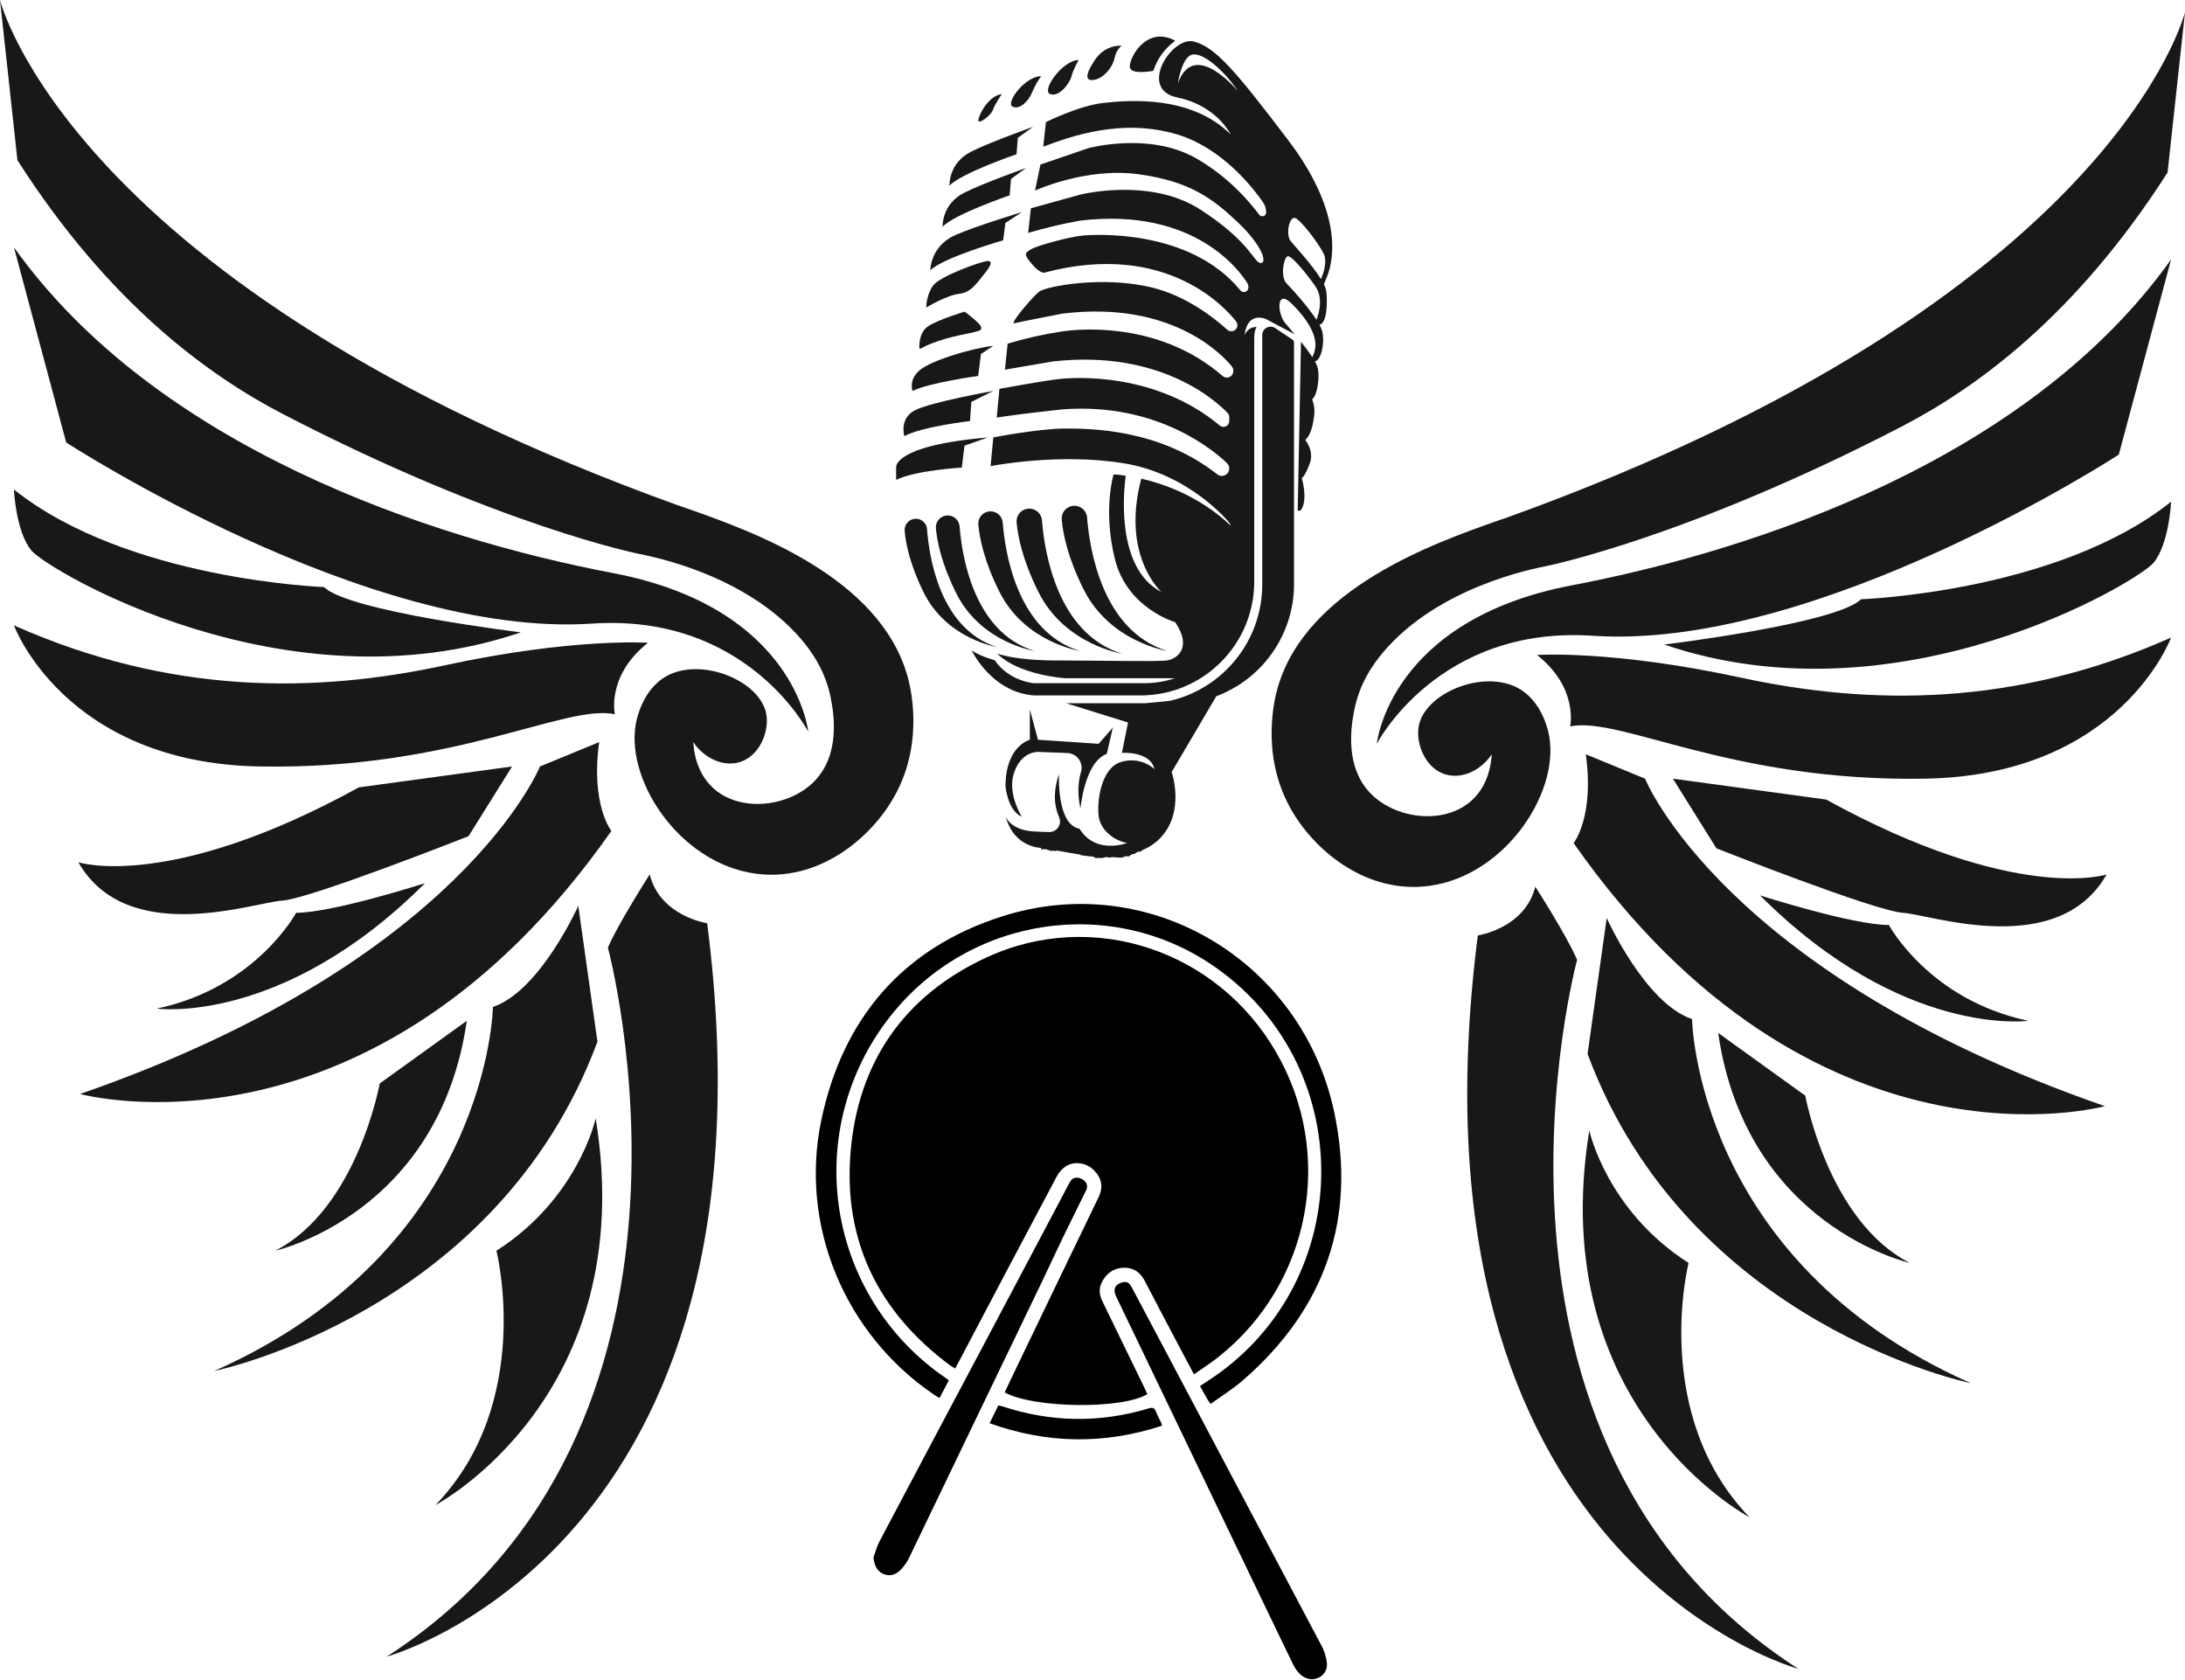
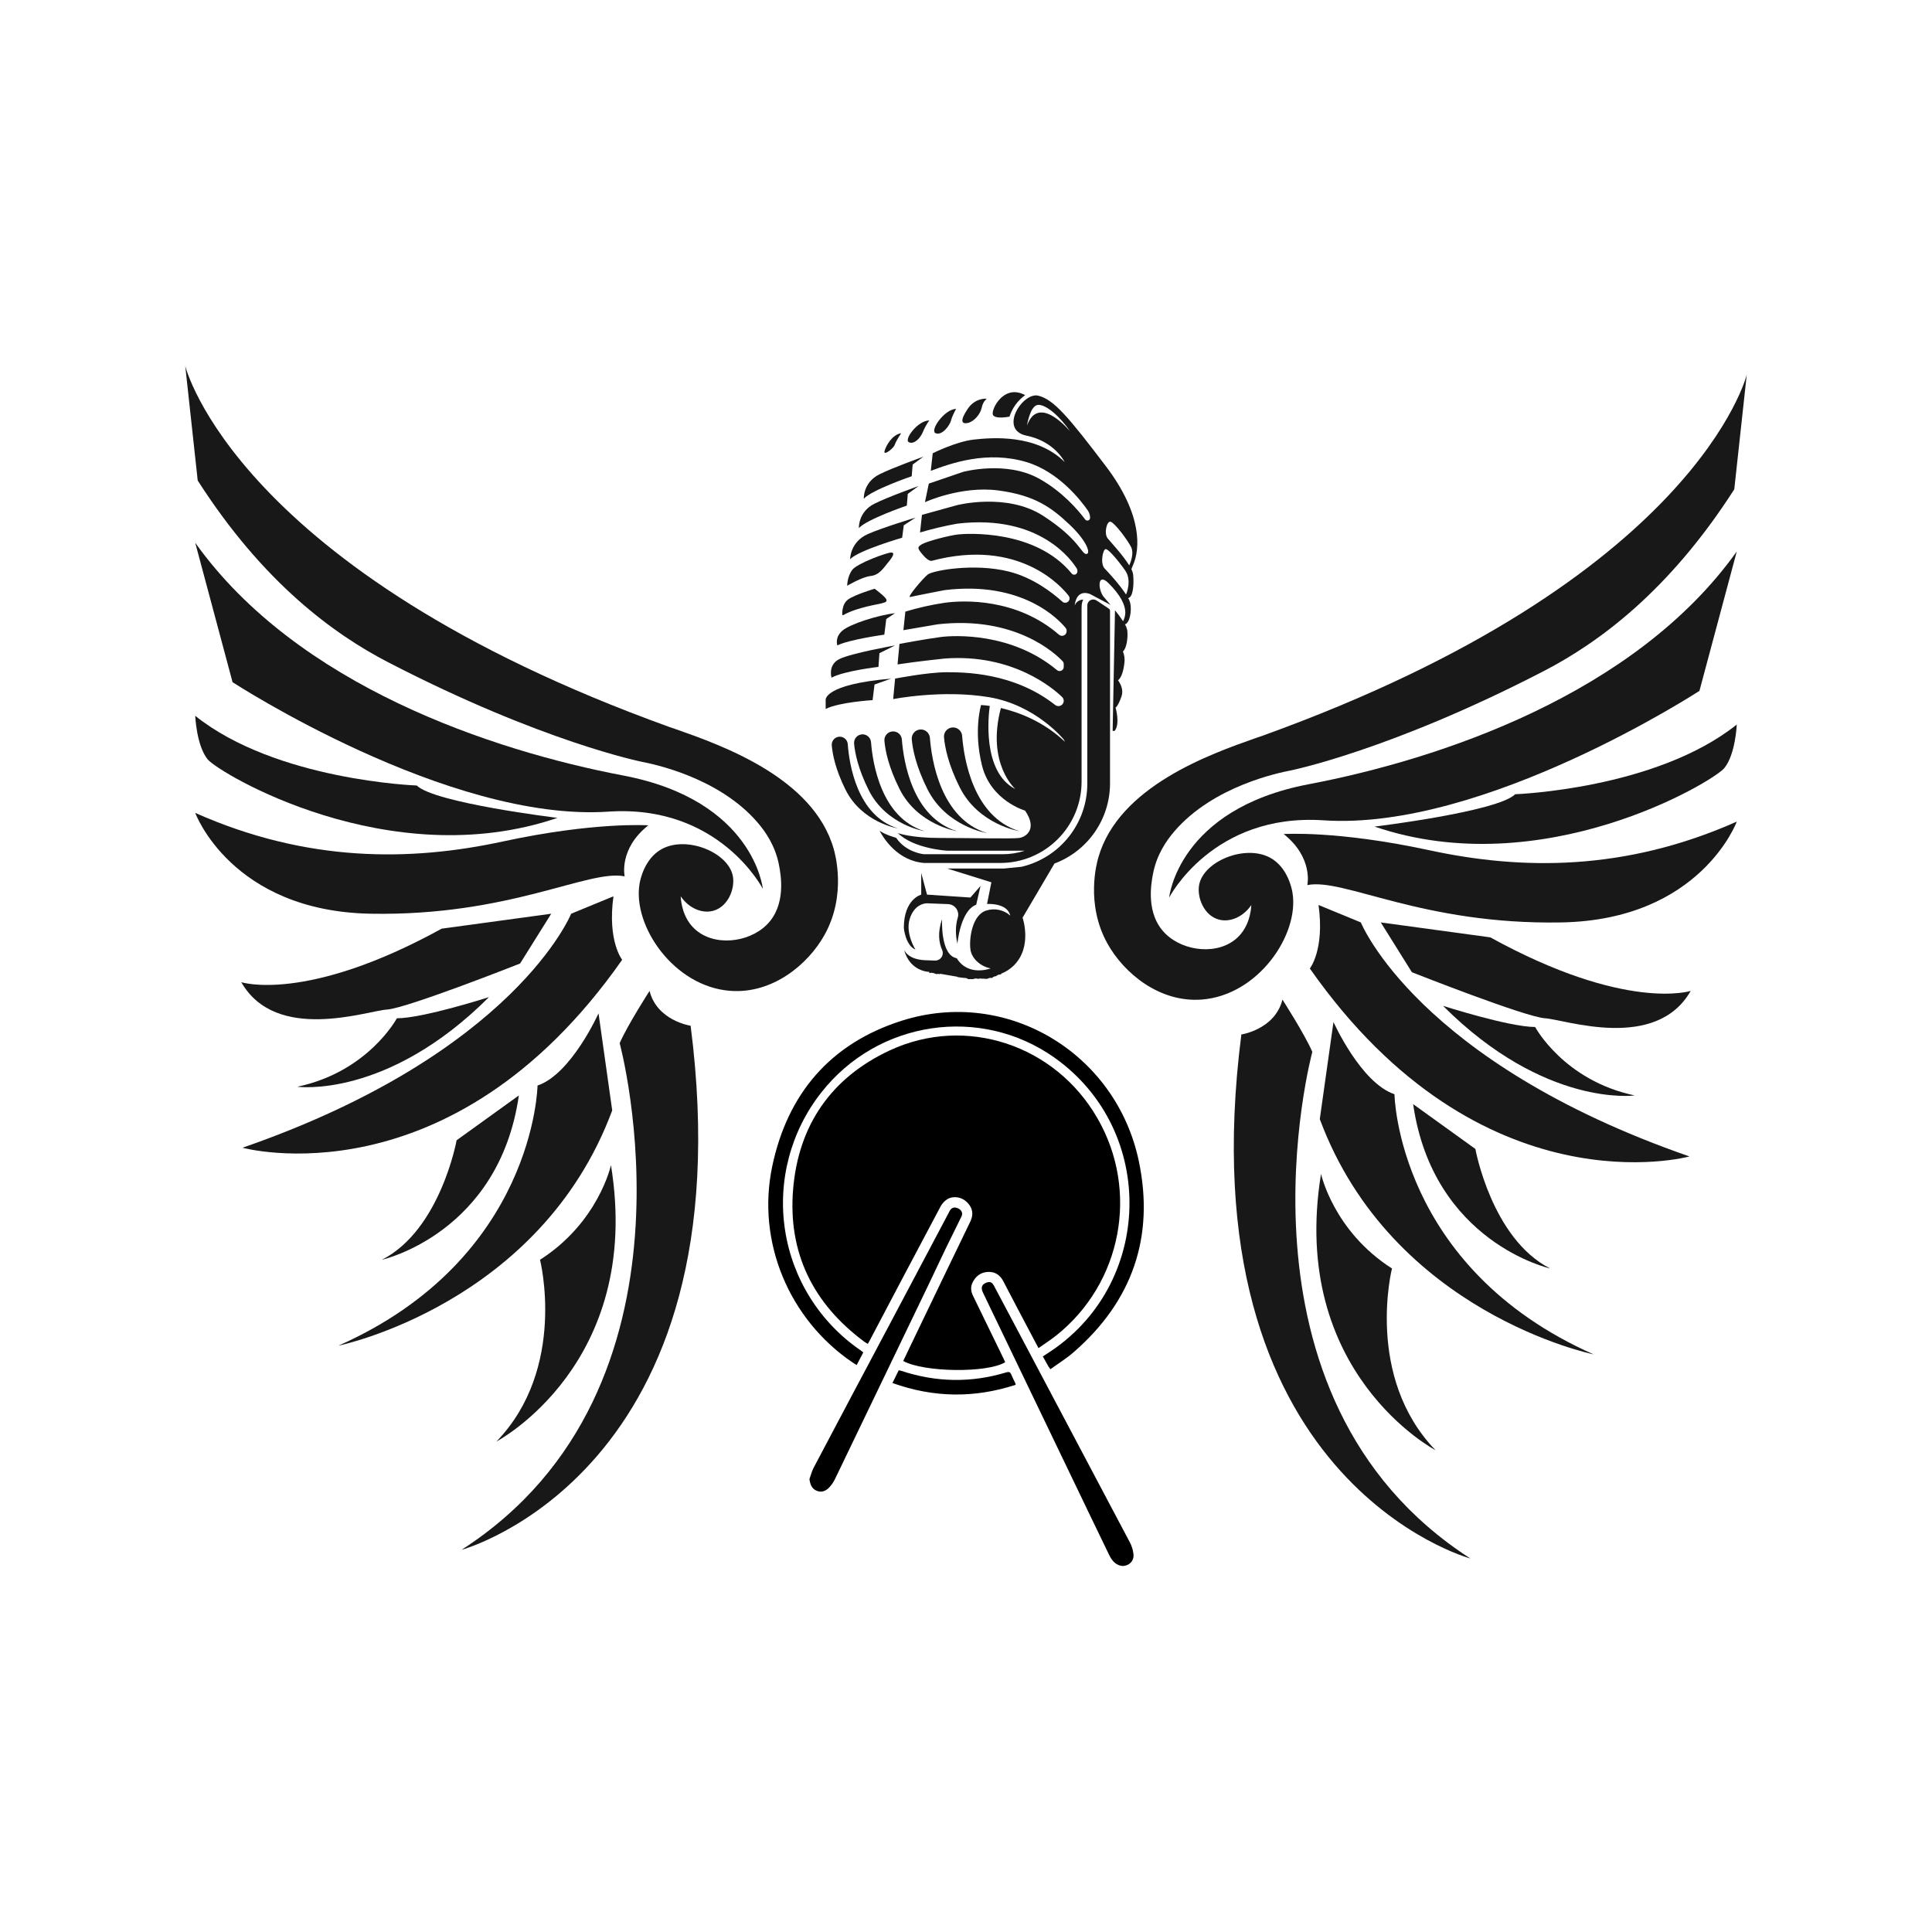
- <svg xmlns="http://www.w3.org/2000/svg" id="Layer_1" data-name="Layer 1" viewBox="0 0 1616.44 1242.19">
+ <svg xmlns="http://www.w3.org/2000/svg" id="Layer_1" data-name="Layer 1" viewBox="0 0 2000 2000">
  <defs>
    <style>.cls-1{fill:#181818;}</style>
  </defs>
-   <path class="cls-1" d="M1147.74,630l-12.61-8.4a6.15,6.15,0,0,0-9.56,5.12V811.29a88.32,88.32,0,0,1-68.13,86L1039,899.12h-58.4l45.67,14.23-4.49,22.46s21-1.5,24,12a25.54,25.54,0,0,0-24.7-5.24c-15,4.49-18,29.94-16.47,40.42s12,18,21,19.47c0,0-23.21,9-35.19-10.51-17.2-3-15.18-40.48-15.18-40.48-4.94,14.32-3.13,24.78,0,31.74a8,8,0,0,1,.63,4.45l0,.11a7.86,7.86,0,0,1-7.91,6.62c-3.12-.06-6.75-.18-10.93-.41-18.21-1-21.25-11.14-21.25-11.14,6.08,23.28,26.31,23.28,26.31,23.28h-.07v1.29a6.7,6.7,0,0,1,2.31-.39,6.48,6.48,0,0,1,3,.69,6,6,0,0,1,1.86.67,6.92,6.92,0,0,1,1.62-.19,6.82,6.82,0,0,1,2.14.33V1008l18.22,3.14v.31s2.62.5,6.81.9l.5,0a6,6,0,0,1,3.9,1.31,7,7,0,0,1,1.41-.14,7.5,7.5,0,0,1,1.18.11,7.26,7.26,0,0,1,1.17-.11,7.51,7.51,0,0,1,1.19.11,6.26,6.26,0,0,1,2.94-.69,6.61,6.61,0,0,1,2.35.41,6.71,6.71,0,0,1,2.36-.41,6.91,6.91,0,0,1,1.68.2,7.27,7.27,0,0,1,1.8,0,21.13,21.13,0,0,0,3.64.16,6.21,6.21,0,0,1,3.48-1,6.64,6.64,0,0,1,1.37.13,5.82,5.82,0,0,1,4.2-1.88,6,6,0,0,1,4.44-1.79c.25,0,.48,0,.71,0V1008a40,40,0,0,0,13.27-8.59c19.46-19.46,9-49.41,9-49.41l33-56.07a88.65,88.65,0,0,0,57.52-83V632.24A2.71,2.71,0,0,0,1147.74,630Z" transform="translate(-191.78 -378.91)" />
-   <path class="cls-1" d="M1001.71,437.89c6.62-1.32,13.24-9.26,14.56-15.88s5.29-9.27,5.29-9.27-11.91-1.32-19.85,10.59S995.09,439.22,1001.71,437.89Z" transform="translate(-191.78 -378.91)" />
-   <path class="cls-1" d="M968.61,448.49c6.62,2.64,14.56-7.95,15.89-13.24s5.29-11.92,5.29-11.92C977.88,423.33,962,445.84,968.61,448.49Z" transform="translate(-191.78 -378.91)" />
-   <path class="cls-1" d="M940.81,457.75c5.29,2.65,11.91-4,14.56-10.59A58.58,58.58,0,0,1,962,435.25C950.07,435.25,935.51,455.11,940.81,457.75Z" transform="translate(-191.78 -378.91)" />
-   <path class="cls-1" d="M926.24,460.4c1.33-4,6.62-11.91,6.62-11.91-9.27,1.32-15.89,13.23-17.21,18.53S924.92,464.37,926.24,460.4Z" transform="translate(-191.78 -378.91)" />
-   <path class="cls-1" d="M892.92,760.19a8.79,8.79,0,0,0-8.77,9.52c.84,9.57,4.07,26.08,15.11,48.17,18.22,36.43,57.68,42.5,57.68,42.5-45-13.9-53.6-70.75-55.26-92.06A8.8,8.8,0,0,0,892.92,760.19Z" transform="translate(-191.78 -378.91)" />
-   <path class="cls-1" d="M869.35,762.62a8.29,8.29,0,0,0-8.31,9c.75,9,3.74,24.64,14.08,45.55,17,34.48,54.3,40.37,54.3,40.37-42.42-13.31-50.34-67-51.82-87.17A8.3,8.3,0,0,0,869.35,762.62Z" transform="translate(-191.78 -378.91)" />
-   <path class="cls-1" d="M924.55,757.16a9,9,0,0,0-9,9.8c.85,9.87,4.18,26.87,15.56,49.63,18.77,37.53,59.43,43.79,59.43,43.79-46.33-14.32-55.23-72.89-56.94-94.85A9.06,9.06,0,0,0,924.55,757.16Z" transform="translate(-191.78 -378.91)" />
-   <path class="cls-1" d="M953.24,755.14a9.4,9.4,0,0,0-9.38,10.18c.89,10.25,4.36,27.93,16.18,51.57,19.5,39,61.76,45.51,61.76,45.51-48.15-14.88-57.4-75.75-59.17-98.57A9.41,9.41,0,0,0,953.24,755.14Z" transform="translate(-191.78 -378.91)" />
-   <path class="cls-1" d="M1055.19,860.38C1007,845.49,997.8,784.63,996,761.81a9.41,9.41,0,1,0-18.76,1.49c.89,10.25,4.35,27.92,16.17,51.57C1012.94,853.88,1055.19,860.38,1055.19,860.38Z" transform="translate(-191.78 -378.91)" />
-   <path class="cls-1" d="M1045,431.31a44.46,44.46,0,0,1,16.2-22.26c-22.27-12.15-35.42,15.18-33.4,20.24S1045,431.31,1045,431.31Z" transform="translate(-191.78 -378.91)" />
-   <path class="cls-1" d="M943.79,493l1-12.14,11.13-8.1S924.56,483.93,910.39,491c-17.17,8.58-16.19,25.29-16.19,25.29C902.3,507.21,943.79,493,943.79,493Z" transform="translate(-191.78 -378.91)" />
-   <path class="cls-1" d="M938.73,523.4l1-12.14,11.13-8.1s-31.37,11.13-45.54,18.21c-17.17,8.59-16.19,25.3-16.19,25.3C897.24,537.57,938.73,523.4,938.73,523.4Z" transform="translate(-191.78 -378.91)" />
-   <path class="cls-1" d="M935.59,543.79l12.24-8s-33.89,10.24-49.3,17c-18.68,8.25-18.48,26.05-18.48,26.05,9.06-9.26,53.85-22.2,53.85-22.2Z" transform="translate(-191.78 -378.91)" />
-   <path class="cls-1" d="M873,636.74c14.17-8.1,36.43-11.13,39.47-12.15s6.07-1,5.06-4-12.15-11.14-12.15-11.14S885.1,615.49,878,620.55s-6.07,16.19-6.07,16.19Z" transform="translate(-191.78 -378.91)" />
-   <path class="cls-1" d="M919.5,582.09c5.06-6.07,7.09-10.12,3-10.12s-35.42,11.13-40.48,18.22S877,606.38,877,606.38s15.18-9.11,24.29-10.12S914.44,588.16,919.5,582.09Z" transform="translate(-191.78 -378.91)" />
-   <path class="cls-1" d="M915.45,657l2-16.2,9.11-6.07c-17.21,2-46.55,11.13-54.65,18.22s-5.06,15.18-5.06,15.18C879,662,915.45,657,915.45,657Z" transform="translate(-191.78 -378.91)" />
-   <path class="cls-1" d="M909.38,690.37l1-14.17,16.2-8.09s-45.54,8.09-57.69,14.16-8.09,19.23-8.09,19.23C874,694.42,909.38,690.37,909.38,690.37Z" transform="translate(-191.78 -378.91)" />
-   <path class="cls-1" d="M854.74,733.88c14.16-7.08,48.57-9.1,48.57-9.1l2-16.19,17.21-6.08c-70.84,6.08-67.8,22.27-67.8,22.27Z" transform="translate(-191.78 -378.91)" />
-   <path class="cls-1" d="M1062.69,478.37c33.16,9.95,56.14,39.59,63.36,50a13.48,13.48,0,0,1,2.42,7.69,2.84,2.84,0,0,1-5.11,1.7c-7.63-10.21-23.69-28.86-47.51-42.17-34.41-19.23-78.93-7.08-78.93-7.08L961.5,500.63l-4,19.23s37.44-17.21,75.9-12.15,55.65,18.22,73.87,35.42,22.26,30.36,17.2,30.36-7.08-15.18-44.52-39.47-89.06-11.13-89.06-11.13L954.41,533l-2,18.22a352.72,352.72,0,0,1,38.45-9.11c86.65-10.36,119.83,39.76,124,46.76a3.23,3.23,0,0,1,.46,1.69v1.06a3.32,3.32,0,0,1-5.88,2.12c-37.58-46-108.94-41.46-117.57-40.5-9.11,1-32.39,7.08-37.45,10.12s-5.06,4,1,11.13,9.1,6.07,9.1,6.07c90.88-24.11,135,27.41,141.77,36.2a4.49,4.49,0,0,1-6.57,6.06c-10.3-9.31-30.43-24.92-55.25-31.12-36.43-9.11-78.93-1-84,3S938.22,619,942.27,618s35.42-7.09,35.42-7.09c81.18-10,118.79,30.91,125.41,39.08a4.8,4.8,0,0,1,1.08,3v.45a4.78,4.78,0,0,1-7.94,3.59c-43.53-37.81-98.54-35.85-118.55-33a285.91,285.91,0,0,0-40.48,9.11l-2,19.22,35.42-6.07c80.51-9.15,122.14,30.51,129.39,38.19a4.28,4.28,0,0,1,1.15,2.92v3a4.27,4.27,0,0,1-7,3.3c-46.7-39-106.08-36.16-120.53-34.23-15.18,2-42.5,7.08-42.5,7.08l-2,21.25c19.22-3,48.57-6.07,48.57-6.07,70.87-5.38,113.1,31.38,121.78,39.8a5.48,5.48,0,0,1-7.17,8.27c-43-33.9-94.61-33.9-112.59-33.9-19.22,0-53.12,6.57-53.12,6.57l-2,21.25s50.6-10.11,99.17-2,77.35,43.74,77.35,43.74l1.38,2.49c-22.67-21.52-48.79-30.92-66.41-35-15.23,57.52,15,83.9,15,83.9C1016.2,799,1023.44,739,1024.6,730.78a88,88,0,0,0-9-.94s-8.1,26.31,1,62.74,44.53,46.55,44.53,46.55c13.15,19.22,1,27.32-6.08,28.33s-51.61,0-82,0-43.52-5.06-43.52-5.06c16.19,16.19,50.6,18.22,50.6,18.22H1061a73.83,73.83,0,0,1-23,3.67H956.68c-.23,0-18.5-1.49-29-17C926,866.85,916.3,864,910.52,860c4.19,7.92,18.75,31.22,46.19,33.34h78.73a84.21,84.21,0,0,0,84.21-84.2v-180c0-4.71.93-7.18,1.75-8.44a9.54,9.54,0,0,0-8.92,6.19h0c2.22-18.47,16-11.9,16-11.9l21.19,11.22c-2.81-3.33-5.34-6.22-7-8.18-6.07-7.09-7.09-26.31,5.06-14.17s17.2,22.26,17.2,30.36a20.83,20.83,0,0,1-2.31,8.89,139,139,0,0,0-8.38-11.38l-.25,12.7-.19,9.82-2,102.41h2c6.07-7.08,1-24.28,1-24.28s2,0,6.07-11.14c2.45-6.71-.64-13.06-3.47-17,1.94-1.53,5.14-5.76,6.51-17.36a24.12,24.12,0,0,0-1.45-12.54c3.66-2.84,5.45-14.17,4.48-21.87a18.81,18.81,0,0,0-2.42-6.17c4.68-1,7.4-13.43,5.46-22.16a20.4,20.4,0,0,0-2.09-5.05h.07c5.06-1,6.07-14.17,5.06-24.29a17.38,17.38,0,0,0-1.83-5.55l1.83-4.57c7.08-16.19,10.12-51.61-28.34-102.21s-53.63-68.81-69.82-72.86S1033.35,445,1062.69,451s39.47,27.33,39.47,27.33c-29.35-29.35-75.9-25.3-94.11-23.28s-42.5,14.17-42.5,14.17l-2,18.21C984.77,479.38,1022.22,466.22,1062.69,478.37Zm87,61.73c4,1,17.2,18.21,21.25,26.31,3,6-.12,14.8-1.94,18.94-6.59-10.77-19.31-24.25-22.35-28.05C1142.64,552.24,1145.67,539.08,1149.72,540.1Zm-5.06,28.33c3,0,13.16,12.14,20.24,22.26s1,24.29,1,24.29-.09.16-.22.42c-6.5-10.06-18.25-22.94-22-26.73C1138.59,583.61,1141.63,568.43,1144.66,568.43Zm-81.46-128s3-20.24,11.13-21.25,23.28,12.14,33.39,27.32C1107.72,446.49,1075.34,407,1063.2,440.42Z" transform="translate(-191.78 -378.91)" />
-   <path class="cls-1" d="M991.09,977s3-34.43,19.47-40.42l4.49-19.47-10.48,12-44.92-3-6-22.46v22.46s-18,4.49-18,34.43c0,0,1.5,18,12,22.46,0,0-10.48-16.47-6-31.44s15-16.47,18-16.47l21.67.83a10.93,10.93,0,0,1,10.46,9c0,.14.05.27.07.4a10.78,10.78,0,0,1-.36,4.62C989.52,956.47,988.54,965.5,991.09,977Z" transform="translate(-191.78 -378.91)" />
-   <path class="cls-1" d="M1808.22,387.93S1756.45,599.59,1307,761.61c-.66.24-3.33,1.1-7,2.4-47,16.55-142.07,50-163.07,123.88-1.45,5.11-13.45,47.63,9.48,88.86,17.14,30.83,53.94,61.23,97.47,58,58.52-4.29,101.4-67.24,94.07-110.82-.5-3-4.67-26.09-23.2-36.08-26-14-69.06,3.78-73.44,28.35C1239,929,1246.35,948,1262,952c11.63,3,25.15-3,33.36-15.09-.37,6.38-2.21,22.14-14.18,33.5-19.74,18.74-55.74,14.82-74.74-3.86-20.75-20.42-14.73-52.11-12.88-61.85,3.83-20.19,14.13-34.72,21.9-43.82,40.72-47.68,109.91-61.16,119.84-63.14,0,0,103.33-20.51,262.87-103.08,56.25-29.11,129.37-82.31,197.15-188.13Q1801.78,447.2,1808.22,387.93Z" transform="translate(-191.78 -378.91)" />
-   <path class="cls-1" d="M1210.32,929.13s9-91.49,144.32-117.26,337.61-92.78,443.27-241l-38.66,144.32s-223,145.21-389.15,134C1255.42,841.51,1210.32,929.13,1210.32,929.13Z" transform="translate(-191.78 -378.91)" />
-   <path class="cls-1" d="M1422.93,855.68s127.57-15.46,145.61-33.5c0,0,145.61-5.16,229.37-72.16,0,0-1.29,30.92-12.89,45.1S1596.89,915,1422.93,855.68Z" transform="translate(-191.78 -378.91)" />
-   <path class="cls-1" d="M1328.87,863.41s55.41-3.86,150.76,16.75,202.31,21.91,318.28-29.63c0,0-37.37,101.79-181.69,104.37s-225.5-46.39-262.87-38.66C1353.35,916.24,1359.79,887.89,1328.87,863.41Z" transform="translate(-191.78 -378.91)" />
-   <path class="cls-1" d="M1429.38,954.9l32.21,51.54s117.26,46.39,137.88,47.68,114.68,34.79,150.76-28.35c0,0-67,21.91-207.46-55.41Z" transform="translate(-191.78 -378.91)" />
-   <path class="cls-1" d="M1493.81,1041.23s68.29,21.91,95.35,21.91c0,0,29.64,55.41,103.09,70.87C1692.25,1134,1599.47,1146.9,1493.81,1041.23Z" transform="translate(-191.78 -378.91)" />
-   <path class="cls-1" d="M1408.76,954.9s58,144.32,340.18,242.25c0,0-215.19,59.28-393-194.57,0,0,15.46-19.33,9-65.72Z" transform="translate(-191.78 -378.91)" />
-   <path class="cls-1" d="M1380.41,1058s28.35,63.14,63.14,74.73c0,0,2.58,179.12,206.17,269.32,0,0-208.75-42.53-283.48-243.55Z" transform="translate(-191.78 -378.91)" />
-   <path class="cls-1" d="M1462.88,1143l64.43,46.39s16.75,92.78,77.31,123.7C1604.62,1313.12,1483.5,1286.06,1462.88,1143Z" transform="translate(-191.78 -378.91)" />
-   <path class="cls-1" d="M1367.53,1215.19s12.88,59.28,73.44,97.93c0,0-28.34,112.11,45.1,188.14C1486.07,1501.26,1334,1421.36,1367.53,1215.19Z" transform="translate(-191.78 -378.91)" />
-   <path class="cls-1" d="M1285.06,1070.87s34.79-5.15,42.52-36.08c0,0,23.19,36.08,30.93,54.12,0,0-96.65,356.94,163.64,524.45C1522.15,1613.36,1225.78,1533.47,1285.06,1070.87Z" transform="translate(-191.78 -378.91)" />
-   <path class="cls-1" d="M191.78,378.91S243.55,590.57,693,752.59c.66.24,3.33,1.1,7,2.4,47,16.55,142.07,50,163.07,123.88,1.45,5.11,13.45,47.63-9.48,88.86-17.14,30.83-53.94,61.23-97.47,58-58.52-4.29-101.4-67.24-94.07-110.82.5-3,4.67-26.09,23.2-36.08,26-14,69.06,3.78,73.44,28.35C761,920,753.65,938.93,738,942.93c-11.63,3-25.15-3-33.36-15.09.37,6.38,2.21,22.14,14.18,33.5,19.74,18.74,55.74,14.82,74.74-3.86,20.75-20.42,14.73-52.11,12.88-61.85-3.83-20.19-14.13-34.72-21.9-43.82-40.72-47.68-109.91-61.16-119.84-63.14,0,0-103.33-20.51-262.87-103.08-56.25-29.11-129.37-82.31-197.15-188.13Q198.22,438.18,191.78,378.91Z" transform="translate(-191.78 -378.91)" />
-   <path class="cls-1" d="M789.68,920.11s-9-91.49-144.32-117.26-337.61-92.78-443.27-241L240.75,706.2s223.05,145.21,389.15,134C744.58,832.49,789.68,920.11,789.68,920.11Z" transform="translate(-191.78 -378.91)" />
-   <path class="cls-1" d="M577.07,846.66S449.5,831.2,431.46,813.16c0,0-145.61-5.16-229.37-72.16,0,0,1.29,30.92,12.89,45.1S403.11,905.93,577.07,846.66Z" transform="translate(-191.78 -378.91)" />
-   <path class="cls-1" d="M671.13,854.39s-55.41-3.86-150.76,16.75-202.31,21.91-318.28-29.63c0,0,37.37,101.79,181.69,104.37s225.5-46.39,262.87-38.66C646.65,907.22,640.21,878.87,671.13,854.39Z" transform="translate(-191.78 -378.91)" />
-   <path class="cls-1" d="M570.62,945.88l-32.21,51.54s-117.26,46.39-137.88,47.68-114.68,34.79-150.76-28.35c0,0,67,21.91,207.46-55.41Z" transform="translate(-191.78 -378.91)" />
-   <path class="cls-1" d="M506.19,1032.21s-68.29,21.91-95.35,21.91c0,0-29.64,55.41-103.09,70.87C307.75,1125,400.53,1137.88,506.19,1032.21Z" transform="translate(-191.78 -378.91)" />
-   <path class="cls-1" d="M591.24,945.88s-58,144.32-340.18,242.25c0,0,215.19,59.28,393-194.57,0,0-15.46-19.33-9-65.72Z" transform="translate(-191.78 -378.91)" />
-   <path class="cls-1" d="M619.59,1049s-28.35,63.14-63.14,74.73c0,0-2.58,179.12-206.17,269.32,0,0,208.75-42.53,283.48-243.55Z" transform="translate(-191.78 -378.91)" />
-   <path class="cls-1" d="M537.12,1134l-64.43,46.39s-16.75,92.78-77.31,123.7C395.38,1304.1,516.5,1277,537.12,1134Z" transform="translate(-191.78 -378.91)" />
-   <path class="cls-1" d="M632.47,1206.17s-12.88,59.28-73.44,97.93c0,0,28.34,112.11-45.1,188.14C513.93,1492.24,666,1412.34,632.47,1206.17Z" transform="translate(-191.78 -378.91)" />
-   <path class="cls-1" d="M714.94,1061.85s-34.79-5.15-42.52-36.08c0,0-23.19,36.08-30.93,54.12,0,0,96.65,356.94-163.64,524.45C477.85,1604.34,774.22,1524.45,714.94,1061.85Z" transform="translate(-191.78 -378.91)" />
-   <path d="M1075.06,1395.55c-4.14-7.82-7.85-14.77-11.52-21.74-8.3-15.77-16.68-31.51-24.85-47.36-3.43-6.64-8.69-10.12-16.05-9.76-7.64.38-12.93,4.67-16.08,11.48-2.08,4.49-1.37,9,.78,13.37q15.78,32.28,31.42,64.63c.64,1.32,1.21,2.67,1.8,4-18.37,11.31-84.21,10.55-105.54-1.28,2.07-4.35,4.13-8.75,6.24-13.13q17.85-37.15,35.74-74.32,13.72-28.47,27.49-56.92c3.64-7.58,2.41-14.21-3.55-20.1-5.31-5.24-13.84-6.86-20.31-3a20,20,0,0,0-7,7.59q-36.23,68.13-72.13,136.44c-.94,1.78-1.92,3.55-3.12,5.78-1.5-1-2.77-1.63-3.91-2.48-52.81-39.29-78.86-91.81-73.45-157.49,5.48-66.52,39.48-115.66,100.06-143.89,78.75-36.69,171.31-5.68,214.91,70.14a175.32,175.32,0,0,1-42.52,224.94C1087.77,1387,1081.58,1390.93,1075.06,1395.55Z" transform="translate(-191.78 -378.91)" />
-   <path d="M1087.38,1417.41c-1-1.36-1.53-2-1.92-2.63-1.94-3.42-3.84-6.85-5.94-10.6,1.56-1,2.88-1.93,4.23-2.78,110.4-70,114.66-230.48,8.14-306.31-76.73-54.61-183.25-38.74-241.8,36a184.88,184.88,0,0,0,40.79,266.77c.88.6,1.7,1.28,2.81,2.12l-6.85,13.1c-1.6-1-3-1.77-4.25-2.64-65.86-44.7-99.51-124.93-83.22-202.87,15.78-75.43,60.38-127.49,134.07-150.9,109.24-34.7,222,33.61,245.46,145.31,16.43,78.27-6.66,145-67.42,197.77C1104.05,1406.26,1095.54,1411.49,1087.38,1417.41Z" transform="translate(-191.78 -378.91)" />
-   <path d="M1161.88,1621.09c-6.2-.54-10.52-4.95-13.48-11q-8.78-18-17.39-36-56.77-118.07-113.52-236.14c-2.56-5.32-.86-9,4.61-10.49,3.73-1,5.5.9,7,3.83,8.57,16.25,17.22,32.45,25.82,48.68q57.43,108.36,114.77,216.78a34.74,34.74,0,0,1,3.66,11.94C1174.21,1615.55,1169.21,1621,1161.88,1621.09Z" transform="translate(-191.78 -378.91)" />
-   <path d="M837.94,1531.12c1.42-3.9,2.4-8,4.32-11.68q39.16-74.18,78.56-148.23,27.54-51.92,55-103.85c2.47-4.67,4.87-9.38,7.39-14,1.81-3.34,5-4.2,8.65-2.44s5.11,4.95,3.47,8.36c-5.32,11-10.88,21.92-16.21,32.94-5.68,11.75-11.13,23.6-16.78,35.36q-48.89,101.71-97.89,203.38a35.14,35.14,0,0,1-6.2,9c-3.5,3.64-8,5.4-13,3.2S838.66,1536.56,837.94,1531.12Z" transform="translate(-191.78 -378.91)" />
-   <path d="M1051.47,1433.51c-42.73,14-84.89,13.47-127.61-1.82l6.49-13.16c1.08.24,2,.36,2.86.64,36,11.85,72.15,12.52,108.43,1.52,2.88-.87,4.21-.35,5.27,2.34,1.15,2.9,2.64,5.67,4,8.5A19.09,19.09,0,0,1,1051.47,1433.51Z" transform="translate(-191.78 -378.91)" />
+   <path class="cls-1" d="M1147.74,630l-12.61-8.4a6.15,6.15,0,0,0-9.56,5.12V811.29a88.32,88.32,0,0,1-68.13,86L1039,899.12h-58.4l45.67,14.23-4.49,22.46s21-1.5,24,12a25.54,25.54,0,0,0-24.7-5.24c-15,4.49-18,29.94-16.47,40.42s12,18,21,19.47c0,0-23.21,9-35.19-10.51-17.2-3-15.18-40.48-15.18-40.48-4.94,14.32-3.13,24.78,0,31.74a8,8,0,0,1,.63,4.45l0,.11a7.86,7.86,0,0,1-7.91,6.62c-3.12-.06-6.75-.18-10.93-.41-18.21-1-21.25-11.14-21.25-11.14,6.08,23.28,26.31,23.28,26.31,23.28h-.07v1.29a6.7,6.7,0,0,1,2.31-.39,6.48,6.48,0,0,1,3,.69,6,6,0,0,1,1.86.67,6.92,6.92,0,0,1,1.62-.19,6.82,6.82,0,0,1,2.14.33V1008l18.22,3.14v.31s2.62.5,6.81.9l.5,0a6,6,0,0,1,3.9,1.31,7,7,0,0,1,1.41-.14,7.5,7.5,0,0,1,1.18.11,7.26,7.26,0,0,1,1.17-.11,7.51,7.51,0,0,1,1.19.11,6.26,6.26,0,0,1,2.94-.69,6.61,6.61,0,0,1,2.35.41,6.71,6.71,0,0,1,2.36-.41,6.91,6.91,0,0,1,1.68.2,7.27,7.27,0,0,1,1.8,0,21.13,21.13,0,0,0,3.64.16,6.21,6.21,0,0,1,3.48-1,6.64,6.64,0,0,1,1.37.13,5.82,5.82,0,0,1,4.2-1.88,6,6,0,0,1,4.44-1.79c.25,0,.48,0,.71,0V1008a40,40,0,0,0,13.27-8.59c19.46-19.46,9-49.41,9-49.41l33-56.07a88.65,88.65,0,0,0,57.52-83V632.24A2.71,2.71,0,0,0,1147.74,630Z" />
+   <path class="cls-1" d="M1001.71,437.89c6.62-1.32,13.24-9.26,14.56-15.88s5.29-9.27,5.29-9.27-11.91-1.32-19.85,10.59S995.09,439.22,1001.71,437.89Z" />
+   <path class="cls-1" d="M968.61,448.49c6.62,2.64,14.56-7.95,15.89-13.24s5.29-11.92,5.29-11.92C977.88,423.33,962,445.84,968.61,448.49Z" />
+   <path class="cls-1" d="M940.81,457.75c5.29,2.65,11.91-4,14.56-10.59A58.58,58.58,0,0,1,962,435.25C950.07,435.25,935.51,455.11,940.81,457.75Z" />
+   <path class="cls-1" d="M926.24,460.4c1.33-4,6.62-11.91,6.62-11.91-9.27,1.32-15.89,13.23-17.21,18.53S924.92,464.37,926.24,460.4Z" />
+   <path class="cls-1" d="M892.92,760.19a8.79,8.79,0,0,0-8.77,9.52c.84,9.57,4.07,26.08,15.11,48.17,18.22,36.43,57.68,42.5,57.68,42.5-45-13.9-53.6-70.75-55.26-92.06A8.8,8.8,0,0,0,892.92,760.19Z" />
+   <path class="cls-1" d="M869.35,762.62a8.29,8.29,0,0,0-8.31,9c.75,9,3.74,24.64,14.08,45.55,17,34.48,54.3,40.37,54.3,40.37-42.42-13.31-50.34-67-51.82-87.17A8.3,8.3,0,0,0,869.35,762.62Z" />
+   <path class="cls-1" d="M924.55,757.16a9,9,0,0,0-9,9.8c.85,9.87,4.18,26.87,15.56,49.63,18.77,37.53,59.43,43.79,59.43,43.79-46.33-14.32-55.23-72.89-56.94-94.85A9.06,9.06,0,0,0,924.55,757.16Z" />
+   <path class="cls-1" d="M953.24,755.14a9.4,9.4,0,0,0-9.38,10.18c.89,10.25,4.36,27.93,16.18,51.57,19.5,39,61.76,45.51,61.76,45.51-48.15-14.88-57.4-75.75-59.17-98.57A9.41,9.41,0,0,0,953.24,755.14Z" />
+   <path class="cls-1" d="M1055.19,860.38C1007,845.49,997.8,784.63,996,761.81a9.41,9.41,0,1,0-18.76,1.49c.89,10.25,4.35,27.92,16.17,51.57C1012.94,853.88,1055.19,860.38,1055.19,860.38Z" />
+   <path class="cls-1" d="M1045,431.31a44.46,44.46,0,0,1,16.2-22.26c-22.27-12.15-35.42,15.18-33.4,20.24S1045,431.31,1045,431.31Z" />
+   <path class="cls-1" d="M943.79,493l1-12.14,11.13-8.1S924.56,483.93,910.39,491c-17.17,8.58-16.19,25.29-16.19,25.29C902.3,507.21,943.79,493,943.79,493Z" />
+   <path class="cls-1" d="M938.73,523.4l1-12.14,11.13-8.1s-31.37,11.13-45.54,18.21c-17.17,8.59-16.19,25.3-16.19,25.3C897.24,537.57,938.73,523.4,938.73,523.4Z" />
+   <path class="cls-1" d="M935.59,543.79l12.24-8s-33.89,10.24-49.3,17c-18.68,8.25-18.48,26.05-18.48,26.05,9.06-9.26,53.85-22.2,53.85-22.2Z" />
+   <path class="cls-1" d="M873,636.74c14.17-8.1,36.43-11.13,39.47-12.15s6.07-1,5.06-4-12.15-11.14-12.15-11.14S885.1,615.49,878,620.55s-6.07,16.19-6.07,16.19Z" />
+   <path class="cls-1" d="M919.5,582.09c5.06-6.07,7.09-10.12,3-10.12s-35.42,11.13-40.48,18.22S877,606.38,877,606.38s15.18-9.11,24.29-10.12S914.44,588.16,919.5,582.09Z" />
+   <path class="cls-1" d="M915.45,657l2-16.2,9.11-6.07c-17.21,2-46.55,11.13-54.65,18.22s-5.06,15.18-5.06,15.18C879,662,915.45,657,915.45,657Z" />
+   <path class="cls-1" d="M909.38,690.37l1-14.17,16.2-8.09s-45.54,8.09-57.69,14.16-8.09,19.23-8.09,19.23C874,694.42,909.38,690.37,909.38,690.37Z" />
+   <path class="cls-1" d="M854.74,733.88c14.16-7.08,48.57-9.1,48.57-9.1l2-16.19,17.21-6.08c-70.84,6.08-67.8,22.27-67.8,22.27Z" />
+   <path class="cls-1" d="M1062.69,478.37c33.16,9.95,56.14,39.59,63.36,50a13.48,13.48,0,0,1,2.42,7.69,2.84,2.84,0,0,1-5.11,1.7c-7.63-10.21-23.69-28.86-47.51-42.17-34.41-19.23-78.93-7.08-78.93-7.08L961.5,500.63l-4,19.23s37.44-17.21,75.9-12.15,55.65,18.22,73.87,35.42,22.26,30.36,17.2,30.36-7.08-15.18-44.52-39.47-89.06-11.13-89.06-11.13L954.41,533l-2,18.22a352.72,352.72,0,0,1,38.45-9.11c86.65-10.36,119.83,39.76,124,46.76a3.23,3.23,0,0,1,.46,1.69v1.06a3.32,3.32,0,0,1-5.88,2.12c-37.58-46-108.94-41.46-117.57-40.5-9.11,1-32.39,7.08-37.45,10.12s-5.06,4,1,11.13,9.1,6.07,9.1,6.07c90.88-24.11,135,27.41,141.77,36.2a4.49,4.49,0,0,1-6.57,6.06c-10.3-9.31-30.43-24.92-55.25-31.12-36.43-9.11-78.93-1-84,3S938.22,619,942.27,618s35.42-7.09,35.42-7.09c81.18-10,118.79,30.91,125.41,39.08a4.8,4.8,0,0,1,1.08,3v.45a4.78,4.78,0,0,1-7.94,3.59c-43.53-37.81-98.54-35.85-118.55-33a285.91,285.91,0,0,0-40.48,9.11l-2,19.22,35.42-6.07c80.51-9.15,122.14,30.51,129.39,38.19a4.28,4.28,0,0,1,1.15,2.92v3a4.27,4.27,0,0,1-7,3.3c-46.7-39-106.08-36.16-120.53-34.23-15.18,2-42.5,7.08-42.5,7.08l-2,21.25c19.22-3,48.57-6.07,48.57-6.07,70.87-5.38,113.1,31.38,121.78,39.8a5.48,5.48,0,0,1-7.17,8.27c-43-33.9-94.61-33.9-112.59-33.9-19.22,0-53.12,6.57-53.12,6.57l-2,21.25s50.6-10.11,99.17-2,77.35,43.74,77.35,43.74l1.38,2.49c-22.67-21.52-48.79-30.92-66.41-35-15.23,57.52,15,83.9,15,83.9C1016.2,799,1023.44,739,1024.6,730.78a88,88,0,0,0-9-.94s-8.1,26.31,1,62.74,44.53,46.55,44.53,46.55c13.15,19.22,1,27.32-6.08,28.33s-51.61,0-82,0-43.52-5.06-43.52-5.06c16.19,16.19,50.6,18.22,50.6,18.22H1061a73.83,73.83,0,0,1-23,3.67H956.68c-.23,0-18.5-1.49-29-17C926,866.85,916.3,864,910.52,860c4.19,7.92,18.75,31.22,46.19,33.34h78.73a84.21,84.21,0,0,0,84.21-84.2v-180c0-4.71.93-7.18,1.75-8.44a9.54,9.54,0,0,0-8.92,6.19h0c2.22-18.47,16-11.9,16-11.9l21.19,11.22c-2.81-3.33-5.34-6.22-7-8.18-6.07-7.09-7.09-26.31,5.06-14.17s17.2,22.26,17.2,30.36a20.83,20.83,0,0,1-2.31,8.89,139,139,0,0,0-8.38-11.38l-.25,12.7-.19,9.82-2,102.41h2c6.07-7.08,1-24.28,1-24.28s2,0,6.07-11.14c2.45-6.71-.64-13.06-3.47-17,1.94-1.53,5.14-5.76,6.51-17.36a24.12,24.12,0,0,0-1.45-12.54c3.66-2.84,5.45-14.17,4.48-21.87a18.81,18.81,0,0,0-2.42-6.17c4.68-1,7.4-13.43,5.46-22.16a20.4,20.4,0,0,0-2.09-5.05h.07c5.06-1,6.07-14.17,5.06-24.29a17.38,17.38,0,0,0-1.83-5.55l1.83-4.57c7.08-16.19,10.12-51.61-28.34-102.21s-53.63-68.81-69.82-72.86S1033.35,445,1062.69,451s39.47,27.33,39.47,27.33c-29.35-29.35-75.9-25.3-94.11-23.28s-42.5,14.17-42.5,14.17l-2,18.21C984.77,479.38,1022.22,466.22,1062.69,478.37Zm87,61.73c4,1,17.2,18.21,21.25,26.31,3,6-.12,14.8-1.94,18.94-6.59-10.77-19.31-24.25-22.35-28.05C1142.64,552.24,1145.67,539.08,1149.72,540.1Zm-5.06,28.33c3,0,13.16,12.14,20.24,22.26s1,24.29,1,24.29-.09.16-.22.42c-6.5-10.06-18.25-22.94-22-26.73C1138.59,583.61,1141.63,568.43,1144.66,568.43Zm-81.46-128s3-20.24,11.13-21.25,23.28,12.14,33.39,27.32C1107.72,446.49,1075.34,407,1063.2,440.42Z" />
+   <path class="cls-1" d="M991.09,977s3-34.43,19.47-40.42l4.49-19.47-10.48,12-44.92-3-6-22.46v22.46s-18,4.49-18,34.43c0,0,1.5,18,12,22.46,0,0-10.48-16.47-6-31.44s15-16.47,18-16.47l21.67.83a10.93,10.93,0,0,1,10.46,9c0,.14.05.27.07.4a10.78,10.78,0,0,1-.36,4.62C989.52,956.47,988.54,965.5,991.09,977Z" />
+   <path class="cls-1" d="M1808.22,387.93S1756.45,599.59,1307,761.61c-.66.24-3.33,1.1-7,2.4-47,16.55-142.07,50-163.07,123.88-1.45,5.11-13.45,47.63,9.48,88.86,17.14,30.83,53.94,61.23,97.47,58,58.52-4.29,101.4-67.24,94.07-110.82-.5-3-4.67-26.09-23.2-36.08-26-14-69.06,3.78-73.44,28.35C1239,929,1246.35,948,1262,952c11.63,3,25.15-3,33.36-15.09-.37,6.38-2.21,22.14-14.18,33.5-19.74,18.74-55.74,14.82-74.74-3.86-20.75-20.42-14.73-52.11-12.88-61.85,3.83-20.19,14.13-34.72,21.9-43.82,40.72-47.68,109.91-61.16,119.84-63.14,0,0,103.33-20.51,262.87-103.08,56.25-29.11,129.37-82.31,197.15-188.13Q1801.78,447.2,1808.22,387.93Z" />
+   <path class="cls-1" d="M1210.32,929.13s9-91.49,144.32-117.26,337.61-92.78,443.27-241l-38.66,144.32s-223,145.21-389.15,134C1255.42,841.51,1210.32,929.13,1210.32,929.13Z" />
+   <path class="cls-1" d="M1422.93,855.68s127.57-15.46,145.61-33.5c0,0,145.61-5.16,229.37-72.16,0,0-1.29,30.92-12.89,45.1S1596.89,915,1422.93,855.68Z" />
+   <path class="cls-1" d="M1328.87,863.41s55.41-3.86,150.76,16.75,202.31,21.91,318.28-29.63c0,0-37.37,101.79-181.69,104.37s-225.5-46.39-262.87-38.66C1353.35,916.24,1359.79,887.89,1328.87,863.41Z" />
+   <path class="cls-1" d="M1429.38,954.9l32.21,51.54s117.26,46.39,137.88,47.68,114.68,34.79,150.76-28.35c0,0-67,21.91-207.46-55.41Z" />
+   <path class="cls-1" d="M1493.81,1041.23s68.29,21.91,95.35,21.91c0,0,29.64,55.41,103.09,70.87C1692.25,1134,1599.47,1146.9,1493.81,1041.23Z" />
+   <path class="cls-1" d="M1408.76,954.9s58,144.32,340.18,242.25c0,0-215.19,59.28-393-194.57,0,0,15.46-19.33,9-65.72Z" />
+   <path class="cls-1" d="M1380.41,1058s28.35,63.14,63.14,74.73c0,0,2.58,179.12,206.17,269.32,0,0-208.75-42.53-283.48-243.55Z" />
+   <path class="cls-1" d="M1462.88,1143l64.43,46.39s16.75,92.78,77.31,123.7C1604.62,1313.12,1483.5,1286.06,1462.88,1143Z" />
+   <path class="cls-1" d="M1367.53,1215.19s12.88,59.28,73.44,97.93c0,0-28.34,112.11,45.1,188.14C1486.07,1501.26,1334,1421.36,1367.53,1215.19Z" />
+   <path class="cls-1" d="M1285.06,1070.87s34.79-5.15,42.52-36.08c0,0,23.19,36.08,30.93,54.12,0,0-96.65,356.94,163.64,524.45C1522.15,1613.36,1225.78,1533.47,1285.06,1070.87Z" />
+   <path class="cls-1" d="M191.78,378.91S243.55,590.57,693,752.59c.66.24,3.33,1.1,7,2.4,47,16.55,142.07,50,163.07,123.88,1.45,5.11,13.45,47.63-9.48,88.86-17.14,30.83-53.94,61.23-97.47,58-58.52-4.29-101.4-67.24-94.07-110.82.5-3,4.67-26.09,23.2-36.08,26-14,69.06,3.78,73.44,28.35C761,920,753.65,938.93,738,942.93c-11.63,3-25.15-3-33.36-15.09.37,6.38,2.21,22.14,14.18,33.5,19.74,18.74,55.74,14.82,74.74-3.86,20.75-20.42,14.73-52.11,12.88-61.85-3.83-20.19-14.13-34.72-21.9-43.82-40.72-47.68-109.91-61.16-119.84-63.14,0,0-103.33-20.51-262.87-103.08-56.25-29.11-129.37-82.31-197.15-188.13Q198.22,438.18,191.78,378.91Z" />
+   <path class="cls-1" d="M789.68,920.11s-9-91.49-144.32-117.26-337.61-92.78-443.27-241L240.75,706.2s223.05,145.21,389.15,134C744.58,832.49,789.68,920.11,789.68,920.11Z" />
+   <path class="cls-1" d="M577.07,846.66S449.5,831.2,431.46,813.16c0,0-145.61-5.16-229.37-72.16,0,0,1.29,30.92,12.89,45.1S403.11,905.93,577.07,846.66Z" />
+   <path class="cls-1" d="M671.13,854.39s-55.41-3.86-150.76,16.75-202.31,21.91-318.28-29.63c0,0,37.37,101.79,181.69,104.37s225.5-46.39,262.87-38.66C646.65,907.22,640.21,878.87,671.13,854.39Z" />
+   <path class="cls-1" d="M570.62,945.88l-32.21,51.54s-117.26,46.39-137.88,47.68-114.68,34.79-150.76-28.35c0,0,67,21.91,207.46-55.41Z" />
+   <path class="cls-1" d="M506.19,1032.21s-68.29,21.91-95.35,21.91c0,0-29.64,55.41-103.09,70.87C307.75,1125,400.53,1137.88,506.19,1032.21Z" />
+   <path class="cls-1" d="M591.24,945.88s-58,144.32-340.18,242.25c0,0,215.19,59.28,393-194.57,0,0-15.46-19.33-9-65.72Z" />
+   <path class="cls-1" d="M619.59,1049s-28.35,63.14-63.14,74.73c0,0-2.58,179.12-206.17,269.32,0,0,208.75-42.53,283.48-243.55Z" />
+   <path class="cls-1" d="M537.12,1134l-64.43,46.39s-16.75,92.78-77.31,123.7C395.38,1304.1,516.5,1277,537.12,1134Z" />
+   <path class="cls-1" d="M632.47,1206.17s-12.88,59.28-73.44,97.93c0,0,28.34,112.11-45.1,188.14C513.93,1492.24,666,1412.34,632.47,1206.17Z" />
+   <path class="cls-1" d="M714.94,1061.85s-34.79-5.15-42.52-36.08c0,0-23.19,36.08-30.93,54.12,0,0,96.65,356.94-163.64,524.45C477.85,1604.34,774.22,1524.45,714.94,1061.85Z" />
+   <path d="M1075.06,1395.55c-4.14-7.82-7.85-14.77-11.52-21.74-8.3-15.77-16.68-31.51-24.85-47.36-3.43-6.64-8.69-10.12-16.05-9.76-7.64.38-12.93,4.67-16.08,11.48-2.08,4.49-1.37,9,.78,13.37q15.78,32.28,31.42,64.63c.64,1.32,1.21,2.67,1.8,4-18.37,11.31-84.21,10.55-105.54-1.28,2.07-4.35,4.13-8.75,6.24-13.13q17.85-37.15,35.74-74.32,13.72-28.47,27.49-56.92c3.64-7.58,2.41-14.21-3.55-20.1-5.31-5.24-13.84-6.86-20.31-3a20,20,0,0,0-7,7.59q-36.23,68.13-72.13,136.44c-.94,1.78-1.92,3.55-3.12,5.78-1.5-1-2.77-1.63-3.91-2.48-52.81-39.29-78.86-91.81-73.45-157.49,5.48-66.52,39.48-115.66,100.06-143.89,78.75-36.69,171.31-5.68,214.91,70.14a175.32,175.32,0,0,1-42.52,224.94C1087.77,1387,1081.58,1390.93,1075.06,1395.55Z" />
+   <path d="M1087.38,1417.41c-1-1.36-1.53-2-1.92-2.63-1.94-3.42-3.84-6.85-5.94-10.6,1.56-1,2.88-1.93,4.23-2.78,110.4-70,114.66-230.48,8.14-306.31-76.73-54.61-183.25-38.74-241.8,36a184.88,184.88,0,0,0,40.79,266.77c.88.6,1.7,1.28,2.81,2.12l-6.85,13.1c-1.6-1-3-1.77-4.25-2.64-65.86-44.7-99.51-124.93-83.22-202.87,15.78-75.43,60.38-127.49,134.07-150.9,109.24-34.7,222,33.61,245.46,145.31,16.43,78.27-6.66,145-67.42,197.77C1104.05,1406.26,1095.54,1411.49,1087.38,1417.41Z" />
+   <path d="M1161.88,1621.09c-6.2-.54-10.52-4.95-13.48-11q-8.78-18-17.39-36-56.77-118.07-113.52-236.14c-2.56-5.32-.86-9,4.61-10.49,3.73-1,5.5.9,7,3.83,8.57,16.25,17.22,32.45,25.82,48.68q57.43,108.36,114.77,216.78a34.74,34.74,0,0,1,3.66,11.94C1174.21,1615.55,1169.21,1621,1161.88,1621.09Z" />
+   <path d="M837.94,1531.12c1.42-3.9,2.4-8,4.32-11.68q39.16-74.18,78.56-148.23,27.54-51.92,55-103.85c2.47-4.67,4.87-9.38,7.39-14,1.81-3.34,5-4.2,8.65-2.44s5.11,4.95,3.47,8.36c-5.32,11-10.88,21.92-16.21,32.94-5.68,11.75-11.13,23.6-16.78,35.36q-48.89,101.71-97.89,203.38a35.14,35.14,0,0,1-6.2,9c-3.5,3.64-8,5.4-13,3.2S838.66,1536.56,837.94,1531.12Z" />
+   <path d="M1051.47,1433.51c-42.73,14-84.89,13.47-127.61-1.82l6.49-13.16c1.08.24,2,.36,2.86.64,36,11.85,72.15,12.52,108.43,1.52,2.88-.87,4.21-.35,5.27,2.34,1.15,2.9,2.64,5.67,4,8.5A19.09,19.09,0,0,1,1051.47,1433.51Z" />
</svg>
